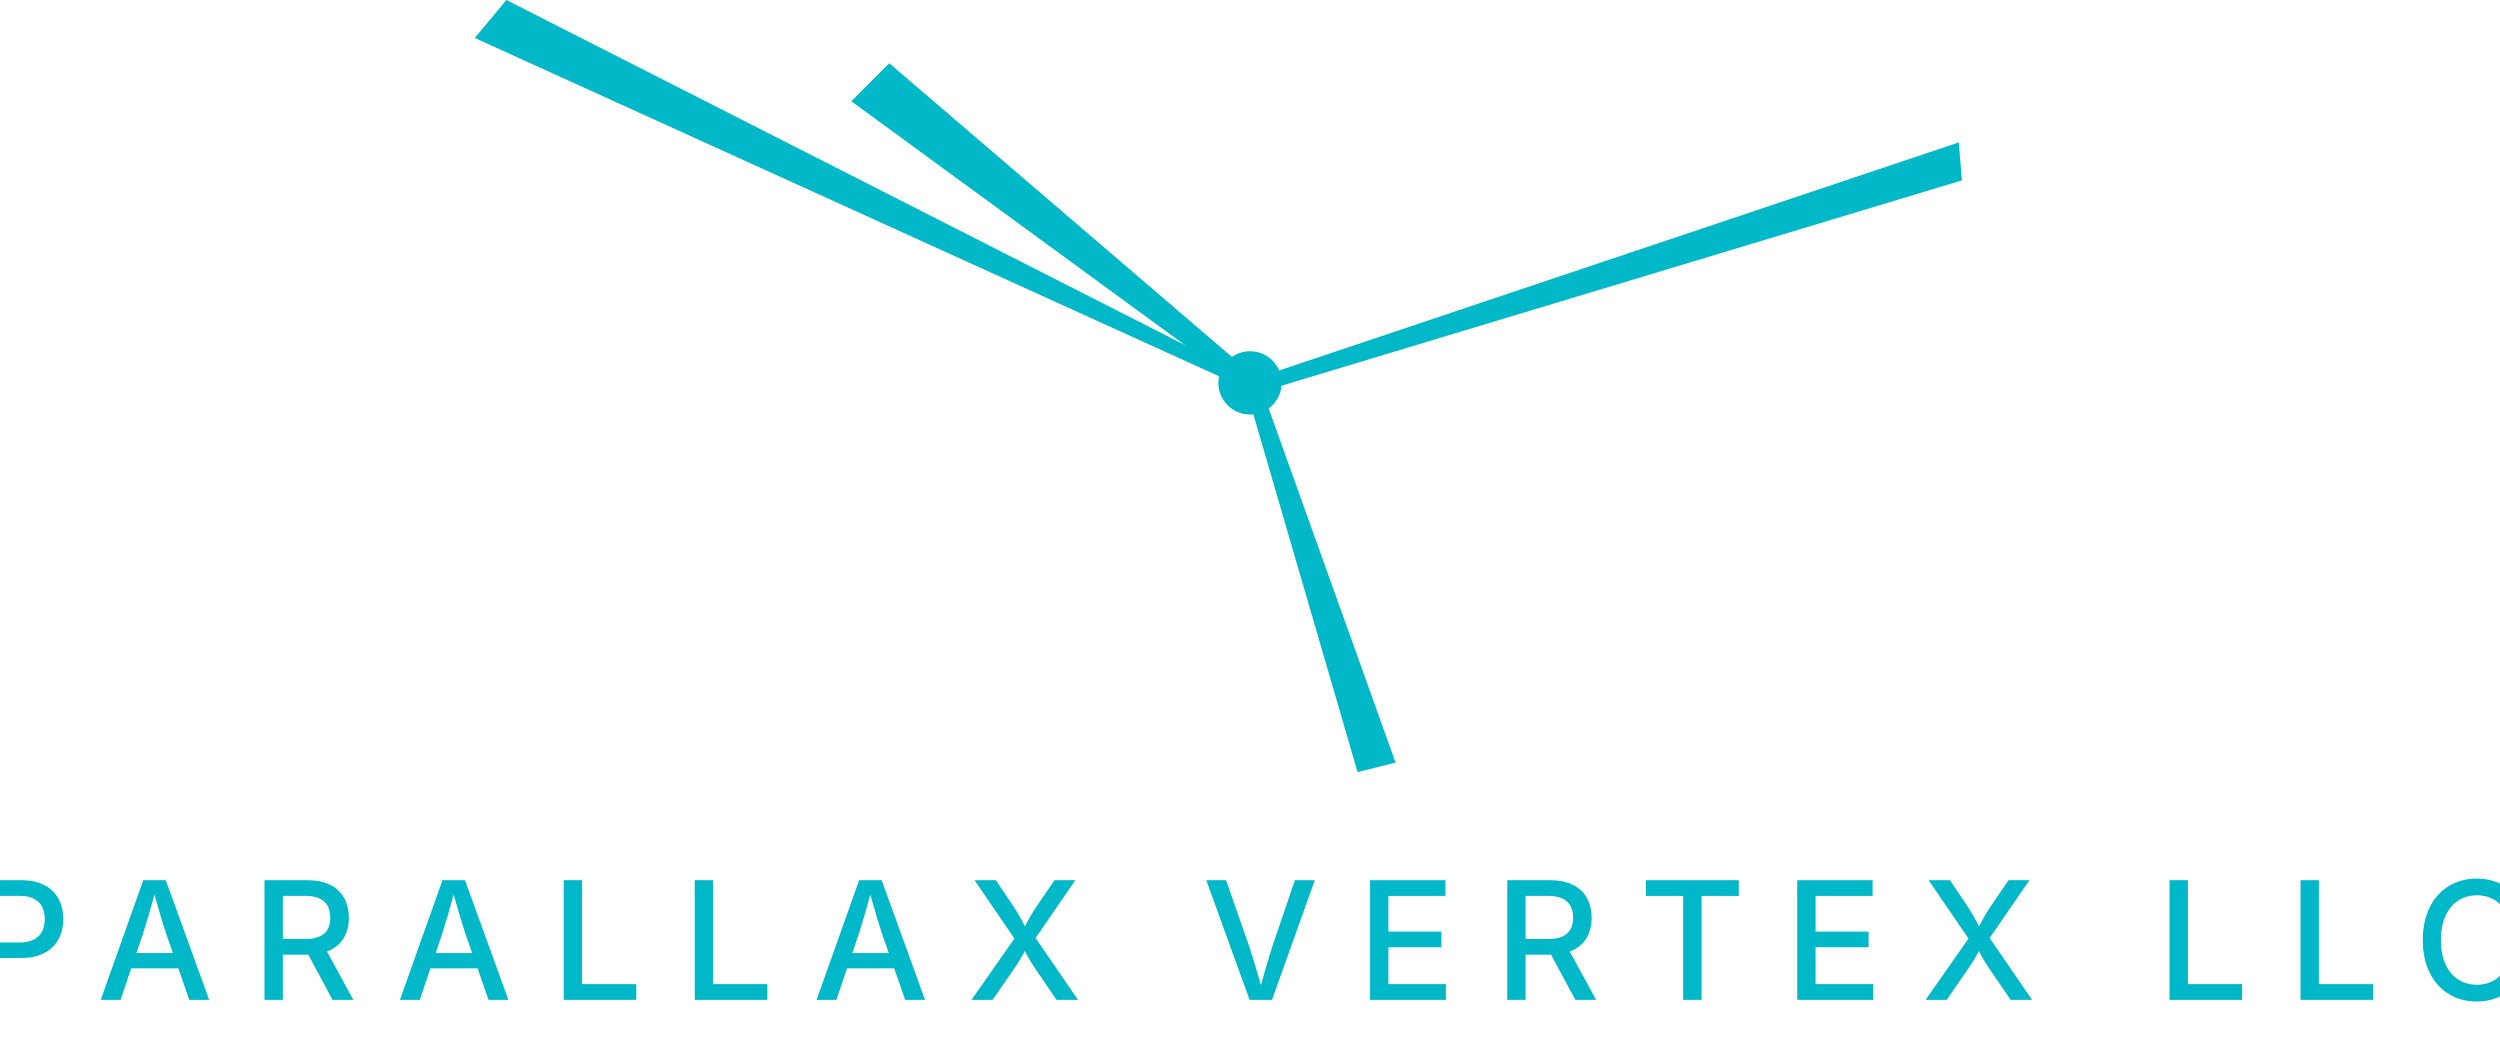
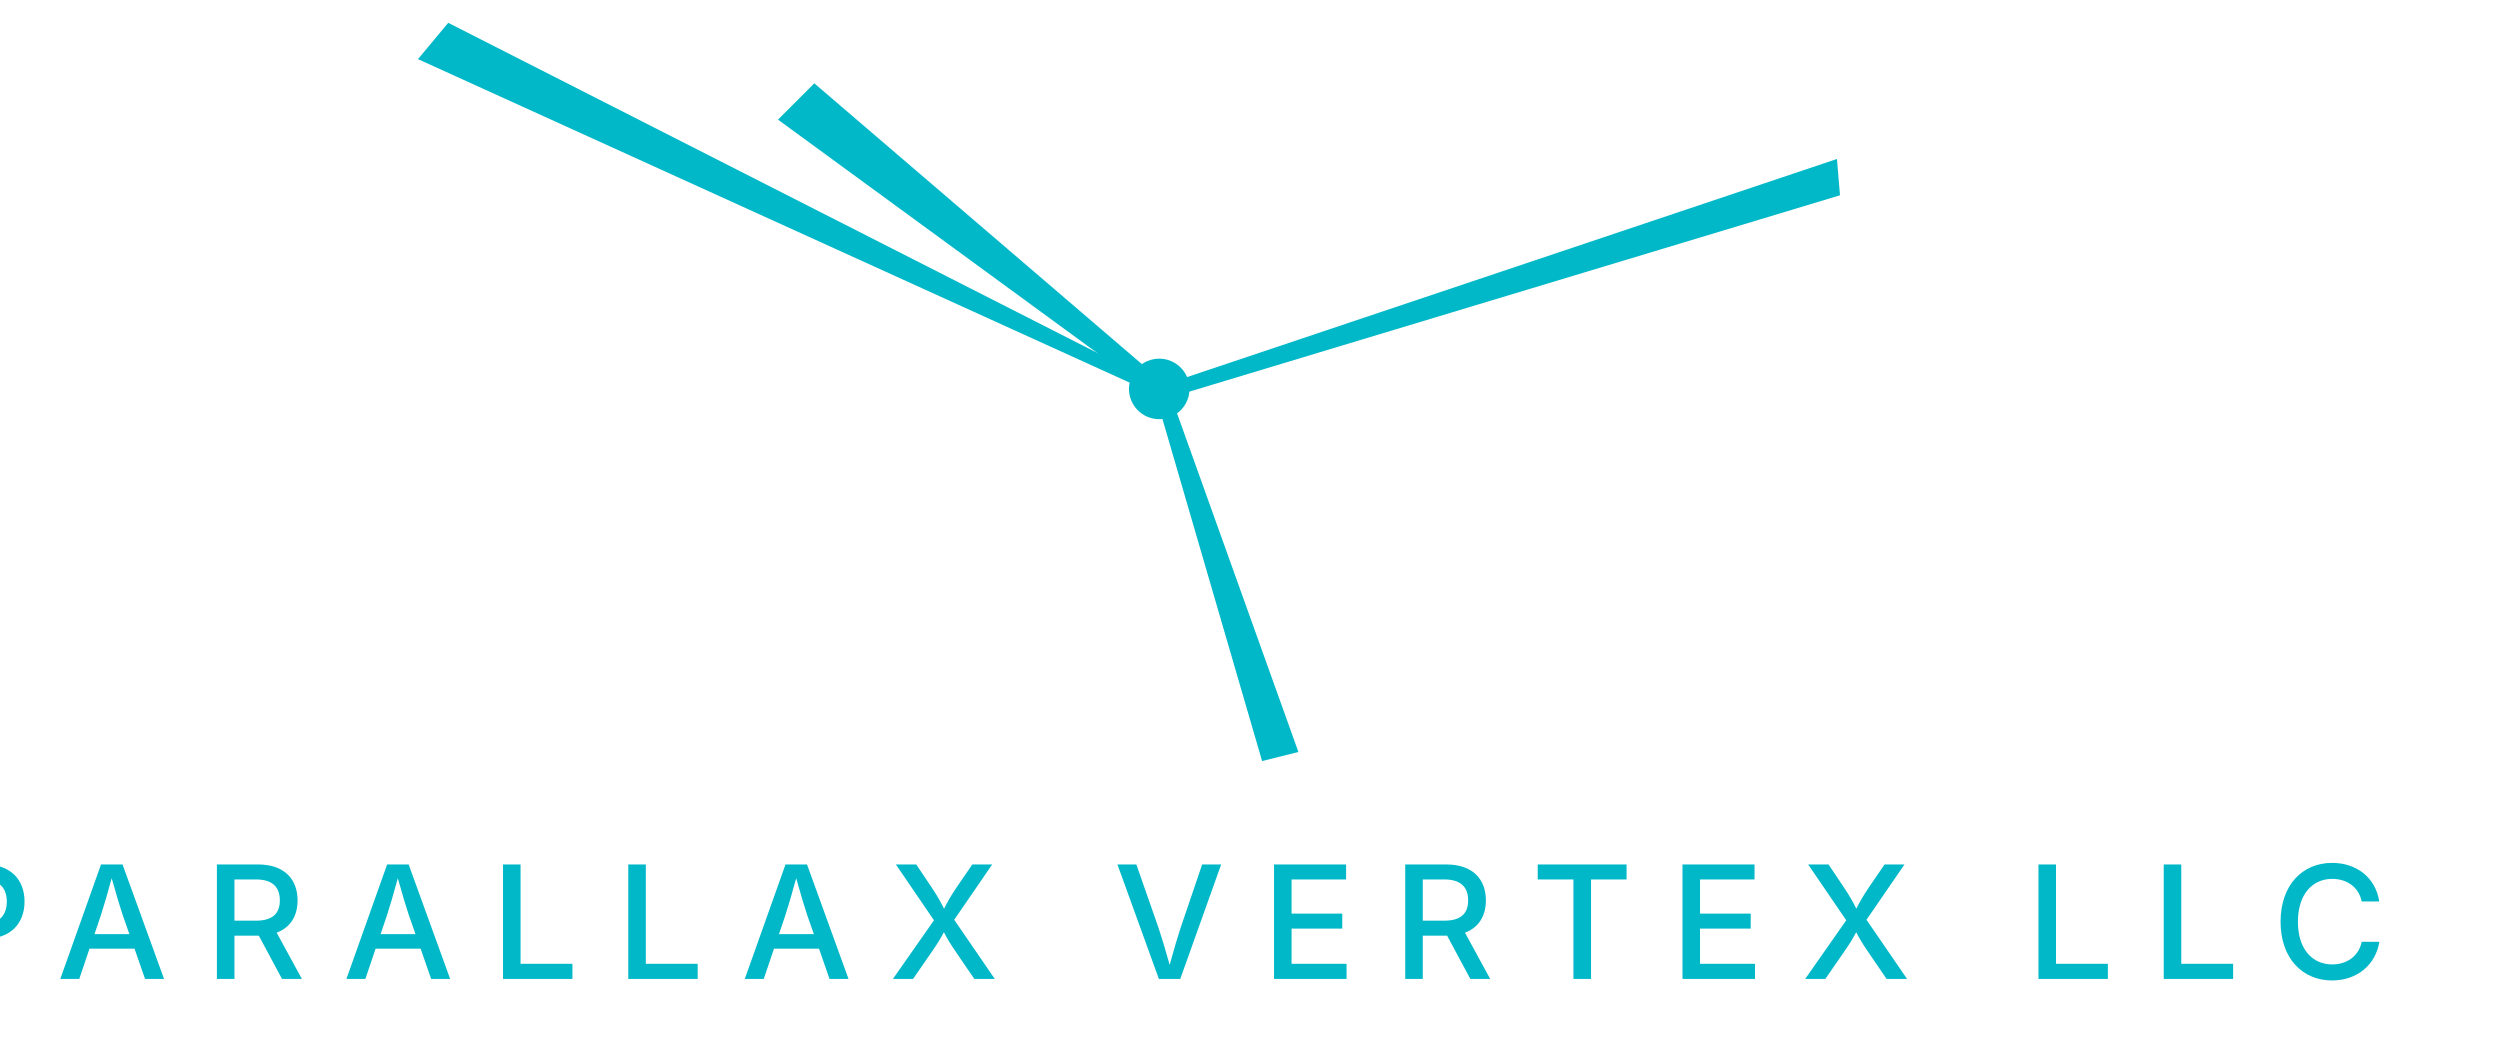
- <svg xmlns="http://www.w3.org/2000/svg" width="1200" height="500" viewBox="416.853 284 766.294 329.2" fill="none">
+ <svg xmlns="http://www.w3.org/2000/svg" width="1200" height="500" viewBox="416.853 284 826.294 329.2" fill="none">
  <g fill="#00B8C8">
    <circle cx="800" cy="405" r="10" />
    <polygon points="801.5,403 686,304 674,316 798.5,407" />
    <polygon points="799,403 565,284 555,296 797,406" />
    <polygon points="802,403.5 1024,329 1025,341 798,409.5" />
    <polygon points="803,405 846,525 834,528 797,401" />
  </g>
  <text x="800" y="600" text-anchor="middle" font-family="Inter, ui-sans-serif, system-ui, -apple-system, Segoe UI, Roboto, Helvetica, Arial, sans-serif" font-weight="500" font-size="52" letter-spacing="12" fill="#00B8C8">
    PARALLAX VERTEX LLC
  </text>
</svg>
